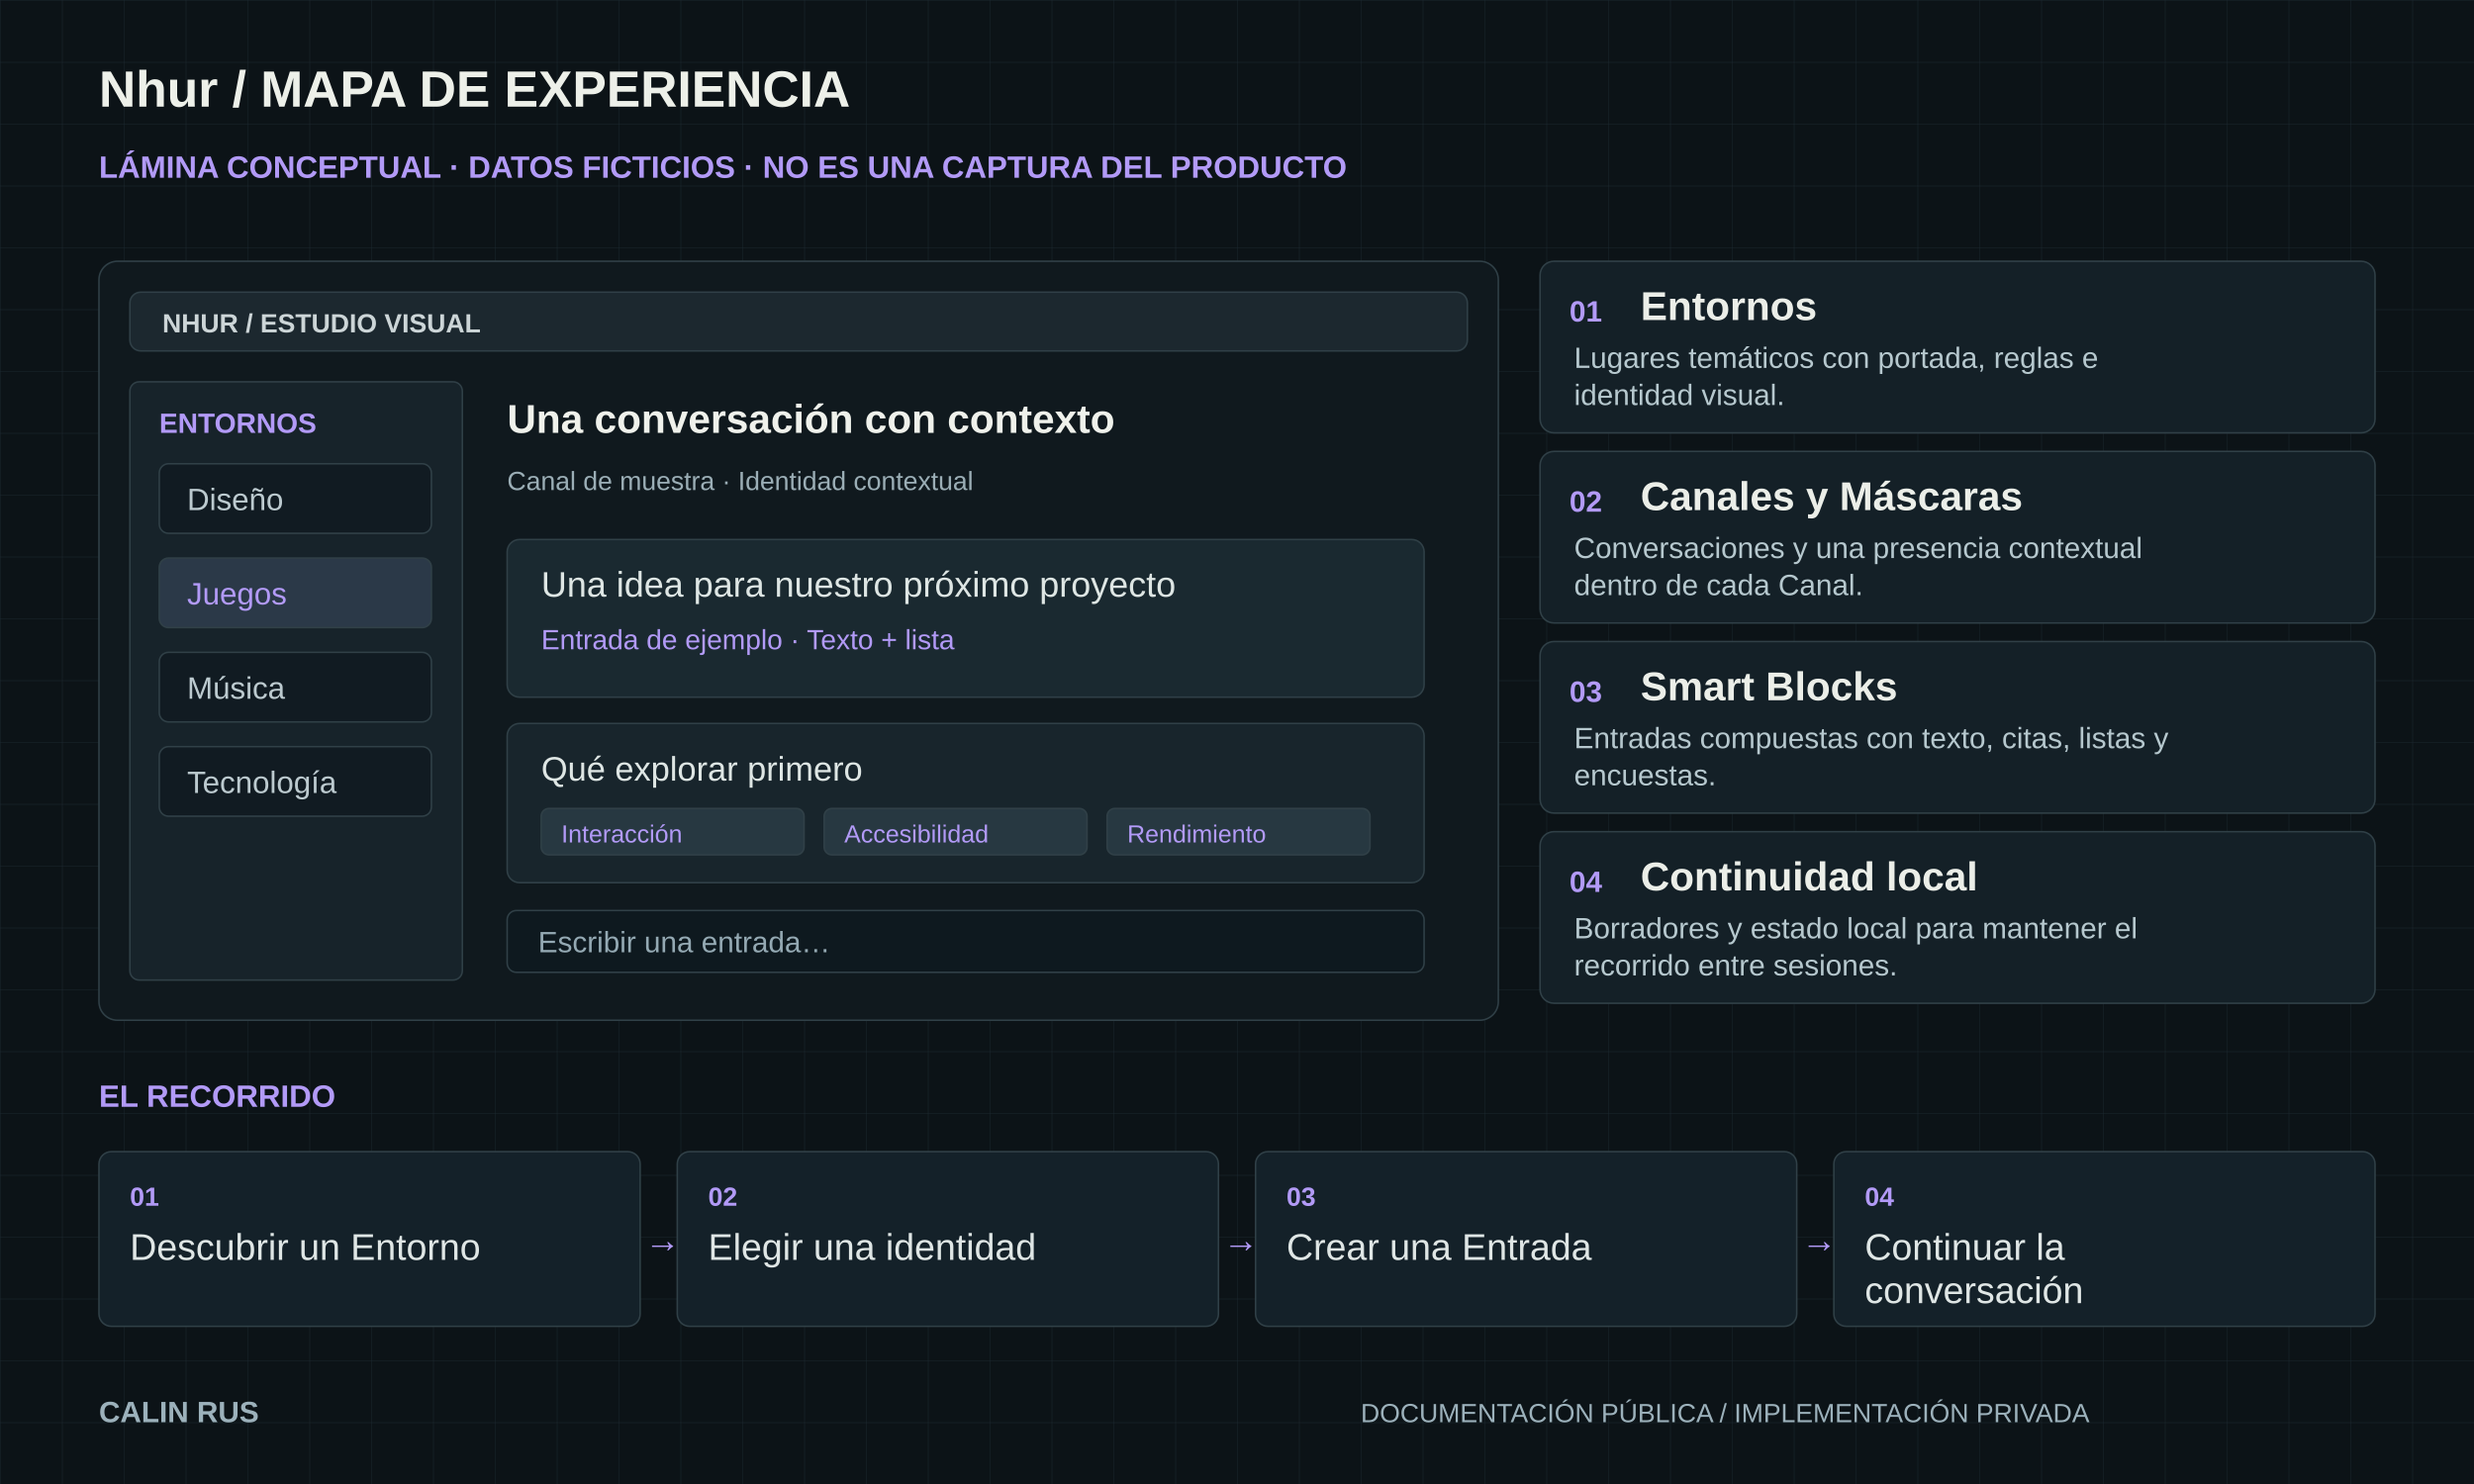
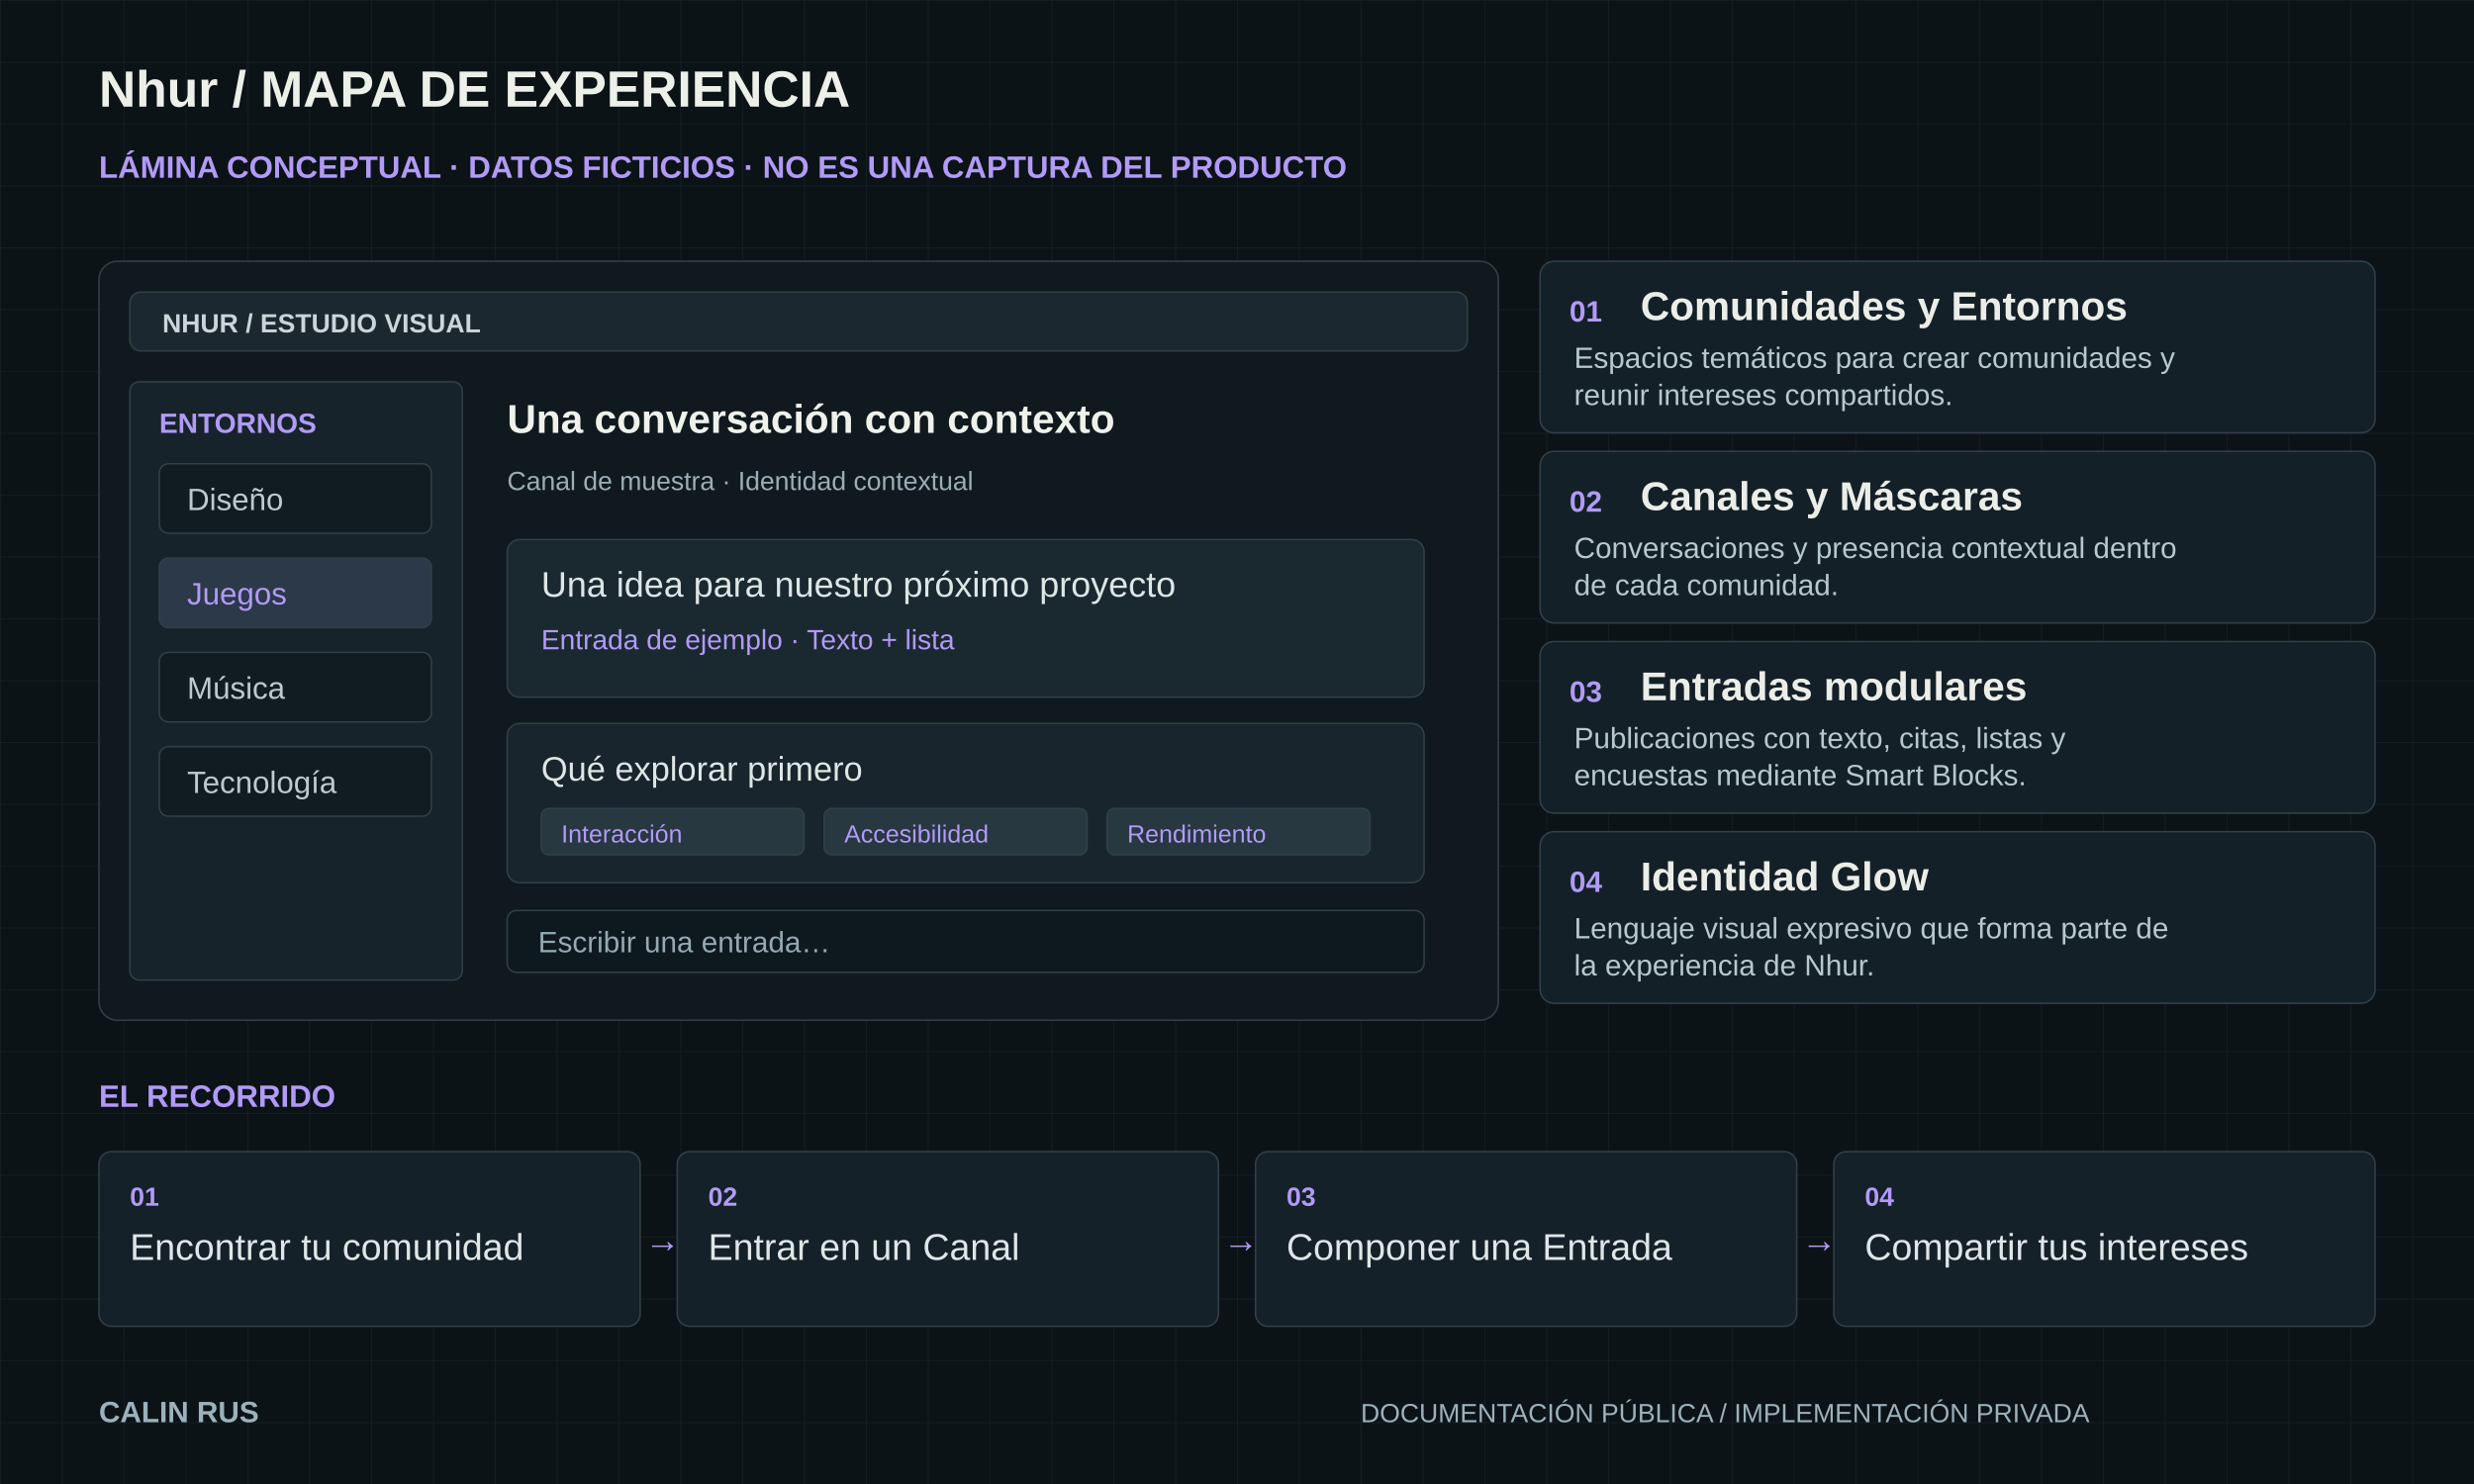
<svg xmlns="http://www.w3.org/2000/svg" width="1600" height="960" viewBox="0 0 1600 960" role="img" aria-labelledby="title">
  <rect width="1600" height="960" fill="#0C1317" />
  <defs>
    <pattern id="grid" width="40" height="40" patternUnits="userSpaceOnUse">
      <path d="M 40 0 L 0 0 0 40" fill="none" stroke="#1C292F" stroke-width="0.6" />
    </pattern>
  </defs>
  <rect width="1600" height="960" fill="url(#grid)" />
  <text x="64" y="69" font-family="Segoe UI,Arial,sans-serif" font-size="33" fill="#EDF0E9" font-weight="600">Nhur / MAPA DE EXPERIENCIA</text>
  <text x="64" y="115" font-family="Segoe UI,Arial,sans-serif" font-size="20" fill="#B29AF7" font-weight="600">LÁMINA CONCEPTUAL · DATOS FICTICIOS · NO ES UNA CAPTURA DEL PRODUCTO</text>
  <rect x="64" y="169" width="905" height="491" rx="12" fill="#10191E" stroke="#304047" />
  <rect x="84" y="189" width="865" height="38" rx="7" fill="#1C282F" stroke="#304047" />
  <text x="105" y="215" font-family="Segoe UI,Arial,sans-serif" font-size="17" fill="#CCD5D7" font-weight="600">NHUR / ESTUDIO VISUAL</text>
  <rect x="84" y="247" width="215" height="387" rx="6" fill="#17232A" stroke="#304047" />
  <text x="103" y="280" font-family="Segoe UI,Arial,sans-serif" font-size="18" fill="#B29AF7" font-weight="600">ENTORNOS</text>
  <rect x="103" y="300" width="176" height="45" rx="6" fill="#111B22" stroke="#304047" />
  <text x="121" y="330" font-family="Segoe UI,Arial,sans-serif" font-size="20" fill="#BCCACF" font-weight="400">Diseño</text>
  <rect x="103" y="361" width="176" height="45" rx="6" fill="#2B3948" stroke="#304047" />
  <text x="121" y="391" font-family="Segoe UI,Arial,sans-serif" font-size="20" fill="#B29AF7" font-weight="400">Juegos</text>
  <rect x="103" y="422" width="176" height="45" rx="6" fill="#111B22" stroke="#304047" />
  <text x="121" y="452" font-family="Segoe UI,Arial,sans-serif" font-size="20" fill="#BCCACF" font-weight="400">Música</text>
  <rect x="103" y="483" width="176" height="45" rx="6" fill="#111B22" stroke="#304047" />
  <text x="121" y="513" font-family="Segoe UI,Arial,sans-serif" font-size="20" fill="#BCCACF" font-weight="400">Tecnología</text>
  <text x="328" y="280" font-family="Segoe UI,Arial,sans-serif" font-size="26" fill="#EFF1EB" font-weight="600">Una conversación con contexto</text>
  <text x="328" y="317" font-family="Segoe UI,Arial,sans-serif" font-size="17" fill="#9BAEB6" font-weight="400">Canal de muestra · Identidad contextual</text>
  <rect x="328" y="349" width="593" height="102" rx="8" fill="#1A2930" stroke="#304047" />
  <text x="350" y="386" font-family="Segoe UI,Arial,sans-serif" font-size="23" fill="#DEE6E4" font-weight="400">Una idea para nuestro próximo proyecto</text>
  <text x="350" y="420" font-family="Segoe UI,Arial,sans-serif" font-size="18" fill="#B29AF7" font-weight="400">Entrada de ejemplo · Texto + lista</text>
  <rect x="328" y="468" width="593" height="103" rx="8" fill="#18252C" stroke="#304047" />
  <text x="350" y="505" font-family="Segoe UI,Arial,sans-serif" font-size="22" fill="#DEE6E4" font-weight="400">Qué explorar primero</text>
  <rect x="350" y="523" width="170" height="30" rx="5" fill="#273841" stroke="#304047" />
  <text x="363" y="545" font-family="Segoe UI,Arial,sans-serif" font-size="16" fill="#B29AF7" font-weight="400">Interacción</text>
  <rect x="533" y="523" width="170" height="30" rx="5" fill="#273841" stroke="#304047" />
  <text x="546" y="545" font-family="Segoe UI,Arial,sans-serif" font-size="16" fill="#B29AF7" font-weight="400">Accesibilidad</text>
  <rect x="716" y="523" width="170" height="30" rx="5" fill="#273841" stroke="#304047" />
  <text x="729" y="545" font-family="Segoe UI,Arial,sans-serif" font-size="16" fill="#B29AF7" font-weight="400">Rendimiento</text>
  <rect x="328" y="589" width="593" height="40" rx="6" fill="#0E191F" stroke="#304047" />
  <text x="348" y="616" font-family="Segoe UI,Arial,sans-serif" font-size="19" fill="#94A9B3" font-weight="400">Escribir una entrada…</text>
  <rect x="996" y="169" width="540" height="111" rx="9" fill="#142027" stroke="#304047" />
  <text x="1015" y="208" font-family="Segoe UI,Arial,sans-serif" font-size="19" fill="#B29AF7" font-weight="600">01</text>
-   <text x="1061" y="207" font-family="Segoe UI,Arial,sans-serif" font-size="26" fill="#EBEEE8" font-weight="600">Entornos</text>
-   <text x="1018" y="238" font-family="Segoe UI,Arial,sans-serif" font-size="19" fill="#B6C8CE" font-weight="400">Lugares temáticos con portada, reglas e</text>
-   <text x="1018" y="262" font-family="Segoe UI,Arial,sans-serif" font-size="19" fill="#B6C8CE" font-weight="400">identidad visual.</text>
+   <text x="1061" y="207" font-family="Segoe UI,Arial,sans-serif" font-size="26" fill="#EBEEE8" font-weight="600">Comunidades y Entornos</text>
+   <text x="1018" y="238" font-family="Segoe UI,Arial,sans-serif" font-size="19" fill="#B6C8CE" font-weight="400">Espacios temáticos para crear comunidades y</text>
+   <text x="1018" y="262" font-family="Segoe UI,Arial,sans-serif" font-size="19" fill="#B6C8CE" font-weight="400">reunir intereses compartidos.</text>
  <rect x="996" y="292" width="540" height="111" rx="9" fill="#142027" stroke="#304047" />
  <text x="1015" y="331" font-family="Segoe UI,Arial,sans-serif" font-size="19" fill="#B29AF7" font-weight="600">02</text>
  <text x="1061" y="330" font-family="Segoe UI,Arial,sans-serif" font-size="26" fill="#EBEEE8" font-weight="600">Canales y Máscaras</text>
-   <text x="1018" y="361" font-family="Segoe UI,Arial,sans-serif" font-size="19" fill="#B6C8CE" font-weight="400">Conversaciones y una presencia contextual</text>
-   <text x="1018" y="385" font-family="Segoe UI,Arial,sans-serif" font-size="19" fill="#B6C8CE" font-weight="400">dentro de cada Canal.</text>
+   <text x="1018" y="361" font-family="Segoe UI,Arial,sans-serif" font-size="19" fill="#B6C8CE" font-weight="400">Conversaciones y presencia contextual dentro</text>
+   <text x="1018" y="385" font-family="Segoe UI,Arial,sans-serif" font-size="19" fill="#B6C8CE" font-weight="400">de cada comunidad.</text>
  <rect x="996" y="415" width="540" height="111" rx="9" fill="#142027" stroke="#304047" />
  <text x="1015" y="454" font-family="Segoe UI,Arial,sans-serif" font-size="19" fill="#B29AF7" font-weight="600">03</text>
-   <text x="1061" y="453" font-family="Segoe UI,Arial,sans-serif" font-size="26" fill="#EBEEE8" font-weight="600">Smart Blocks</text>
-   <text x="1018" y="484" font-family="Segoe UI,Arial,sans-serif" font-size="19" fill="#B6C8CE" font-weight="400">Entradas compuestas con texto, citas, listas y</text>
-   <text x="1018" y="508" font-family="Segoe UI,Arial,sans-serif" font-size="19" fill="#B6C8CE" font-weight="400">encuestas.</text>
+   <text x="1061" y="453" font-family="Segoe UI,Arial,sans-serif" font-size="26" fill="#EBEEE8" font-weight="600">Entradas modulares</text>
+   <text x="1018" y="484" font-family="Segoe UI,Arial,sans-serif" font-size="19" fill="#B6C8CE" font-weight="400">Publicaciones con texto, citas, listas y</text>
+   <text x="1018" y="508" font-family="Segoe UI,Arial,sans-serif" font-size="19" fill="#B6C8CE" font-weight="400">encuestas mediante Smart Blocks.</text>
  <rect x="996" y="538" width="540" height="111" rx="9" fill="#142027" stroke="#304047" />
  <text x="1015" y="577" font-family="Segoe UI,Arial,sans-serif" font-size="19" fill="#B29AF7" font-weight="600">04</text>
-   <text x="1061" y="576" font-family="Segoe UI,Arial,sans-serif" font-size="26" fill="#EBEEE8" font-weight="600">Continuidad local</text>
-   <text x="1018" y="607" font-family="Segoe UI,Arial,sans-serif" font-size="19" fill="#B6C8CE" font-weight="400">Borradores y estado local para mantener el</text>
-   <text x="1018" y="631" font-family="Segoe UI,Arial,sans-serif" font-size="19" fill="#B6C8CE" font-weight="400">recorrido entre sesiones.</text>
+   <text x="1061" y="576" font-family="Segoe UI,Arial,sans-serif" font-size="26" fill="#EBEEE8" font-weight="600">Identidad Glow</text>
+   <text x="1018" y="607" font-family="Segoe UI,Arial,sans-serif" font-size="19" fill="#B6C8CE" font-weight="400">Lenguaje visual expresivo que forma parte de</text>
+   <text x="1018" y="631" font-family="Segoe UI,Arial,sans-serif" font-size="19" fill="#B6C8CE" font-weight="400">la experiencia de Nhur.</text>
  <text x="64" y="716" font-family="Segoe UI,Arial,sans-serif" font-size="20" fill="#B29AF7" font-weight="600">EL RECORRIDO</text>
  <rect x="64" y="745" width="350" height="113" rx="8" fill="#142129" stroke="#304047" />
  <text x="84" y="780" font-family="Segoe UI,Arial,sans-serif" font-size="17" fill="#B29AF7" font-weight="600">01</text>
-   <text x="84" y="815" font-family="Segoe UI,Arial,sans-serif" font-size="24" fill="#DFE6E5" font-weight="400">Descubrir un Entorno</text>
+   <text x="84" y="815" font-family="Segoe UI,Arial,sans-serif" font-size="24" fill="#DFE6E5" font-weight="400">Encontrar tu comunidad</text>
  <text x="417" y="810" font-family="Segoe UI,Arial,sans-serif" font-size="23" fill="#B29AF7" font-weight="400">→</text>
  <rect x="438" y="745" width="350" height="113" rx="8" fill="#142129" stroke="#304047" />
  <text x="458" y="780" font-family="Segoe UI,Arial,sans-serif" font-size="17" fill="#B29AF7" font-weight="600">02</text>
-   <text x="458" y="815" font-family="Segoe UI,Arial,sans-serif" font-size="24" fill="#DFE6E5" font-weight="400">Elegir una identidad</text>
+   <text x="458" y="815" font-family="Segoe UI,Arial,sans-serif" font-size="24" fill="#DFE6E5" font-weight="400">Entrar en un Canal</text>
  <text x="791" y="810" font-family="Segoe UI,Arial,sans-serif" font-size="23" fill="#B29AF7" font-weight="400">→</text>
  <rect x="812" y="745" width="350" height="113" rx="8" fill="#142129" stroke="#304047" />
  <text x="832" y="780" font-family="Segoe UI,Arial,sans-serif" font-size="17" fill="#B29AF7" font-weight="600">03</text>
-   <text x="832" y="815" font-family="Segoe UI,Arial,sans-serif" font-size="24" fill="#DFE6E5" font-weight="400">Crear una Entrada</text>
+   <text x="832" y="815" font-family="Segoe UI,Arial,sans-serif" font-size="24" fill="#DFE6E5" font-weight="400">Componer una Entrada</text>
  <text x="1165" y="810" font-family="Segoe UI,Arial,sans-serif" font-size="23" fill="#B29AF7" font-weight="400">→</text>
  <rect x="1186" y="745" width="350" height="113" rx="8" fill="#142129" stroke="#304047" />
  <text x="1206" y="780" font-family="Segoe UI,Arial,sans-serif" font-size="17" fill="#B29AF7" font-weight="600">04</text>
-   <text x="1206" y="815" font-family="Segoe UI,Arial,sans-serif" font-size="24" fill="#DFE6E5" font-weight="400">Continuar la</text>
-   <text x="1206" y="843" font-family="Segoe UI,Arial,sans-serif" font-size="24" fill="#DFE6E5" font-weight="400">conversación</text>
+   <text x="1206" y="815" font-family="Segoe UI,Arial,sans-serif" font-size="24" fill="#DFE6E5" font-weight="400">Compartir tus intereses</text>
  <text x="64" y="920" font-family="Segoe UI,Arial,sans-serif" font-size="19" fill="#9CB1BB" font-weight="600">CALIN RUS</text>
  <text x="880" y="920" font-family="Segoe UI,Arial,sans-serif" font-size="17" fill="#9CB1BB" font-weight="400">DOCUMENTACIÓN PÚBLICA  /  IMPLEMENTACIÓN PRIVADA</text>
</svg>
